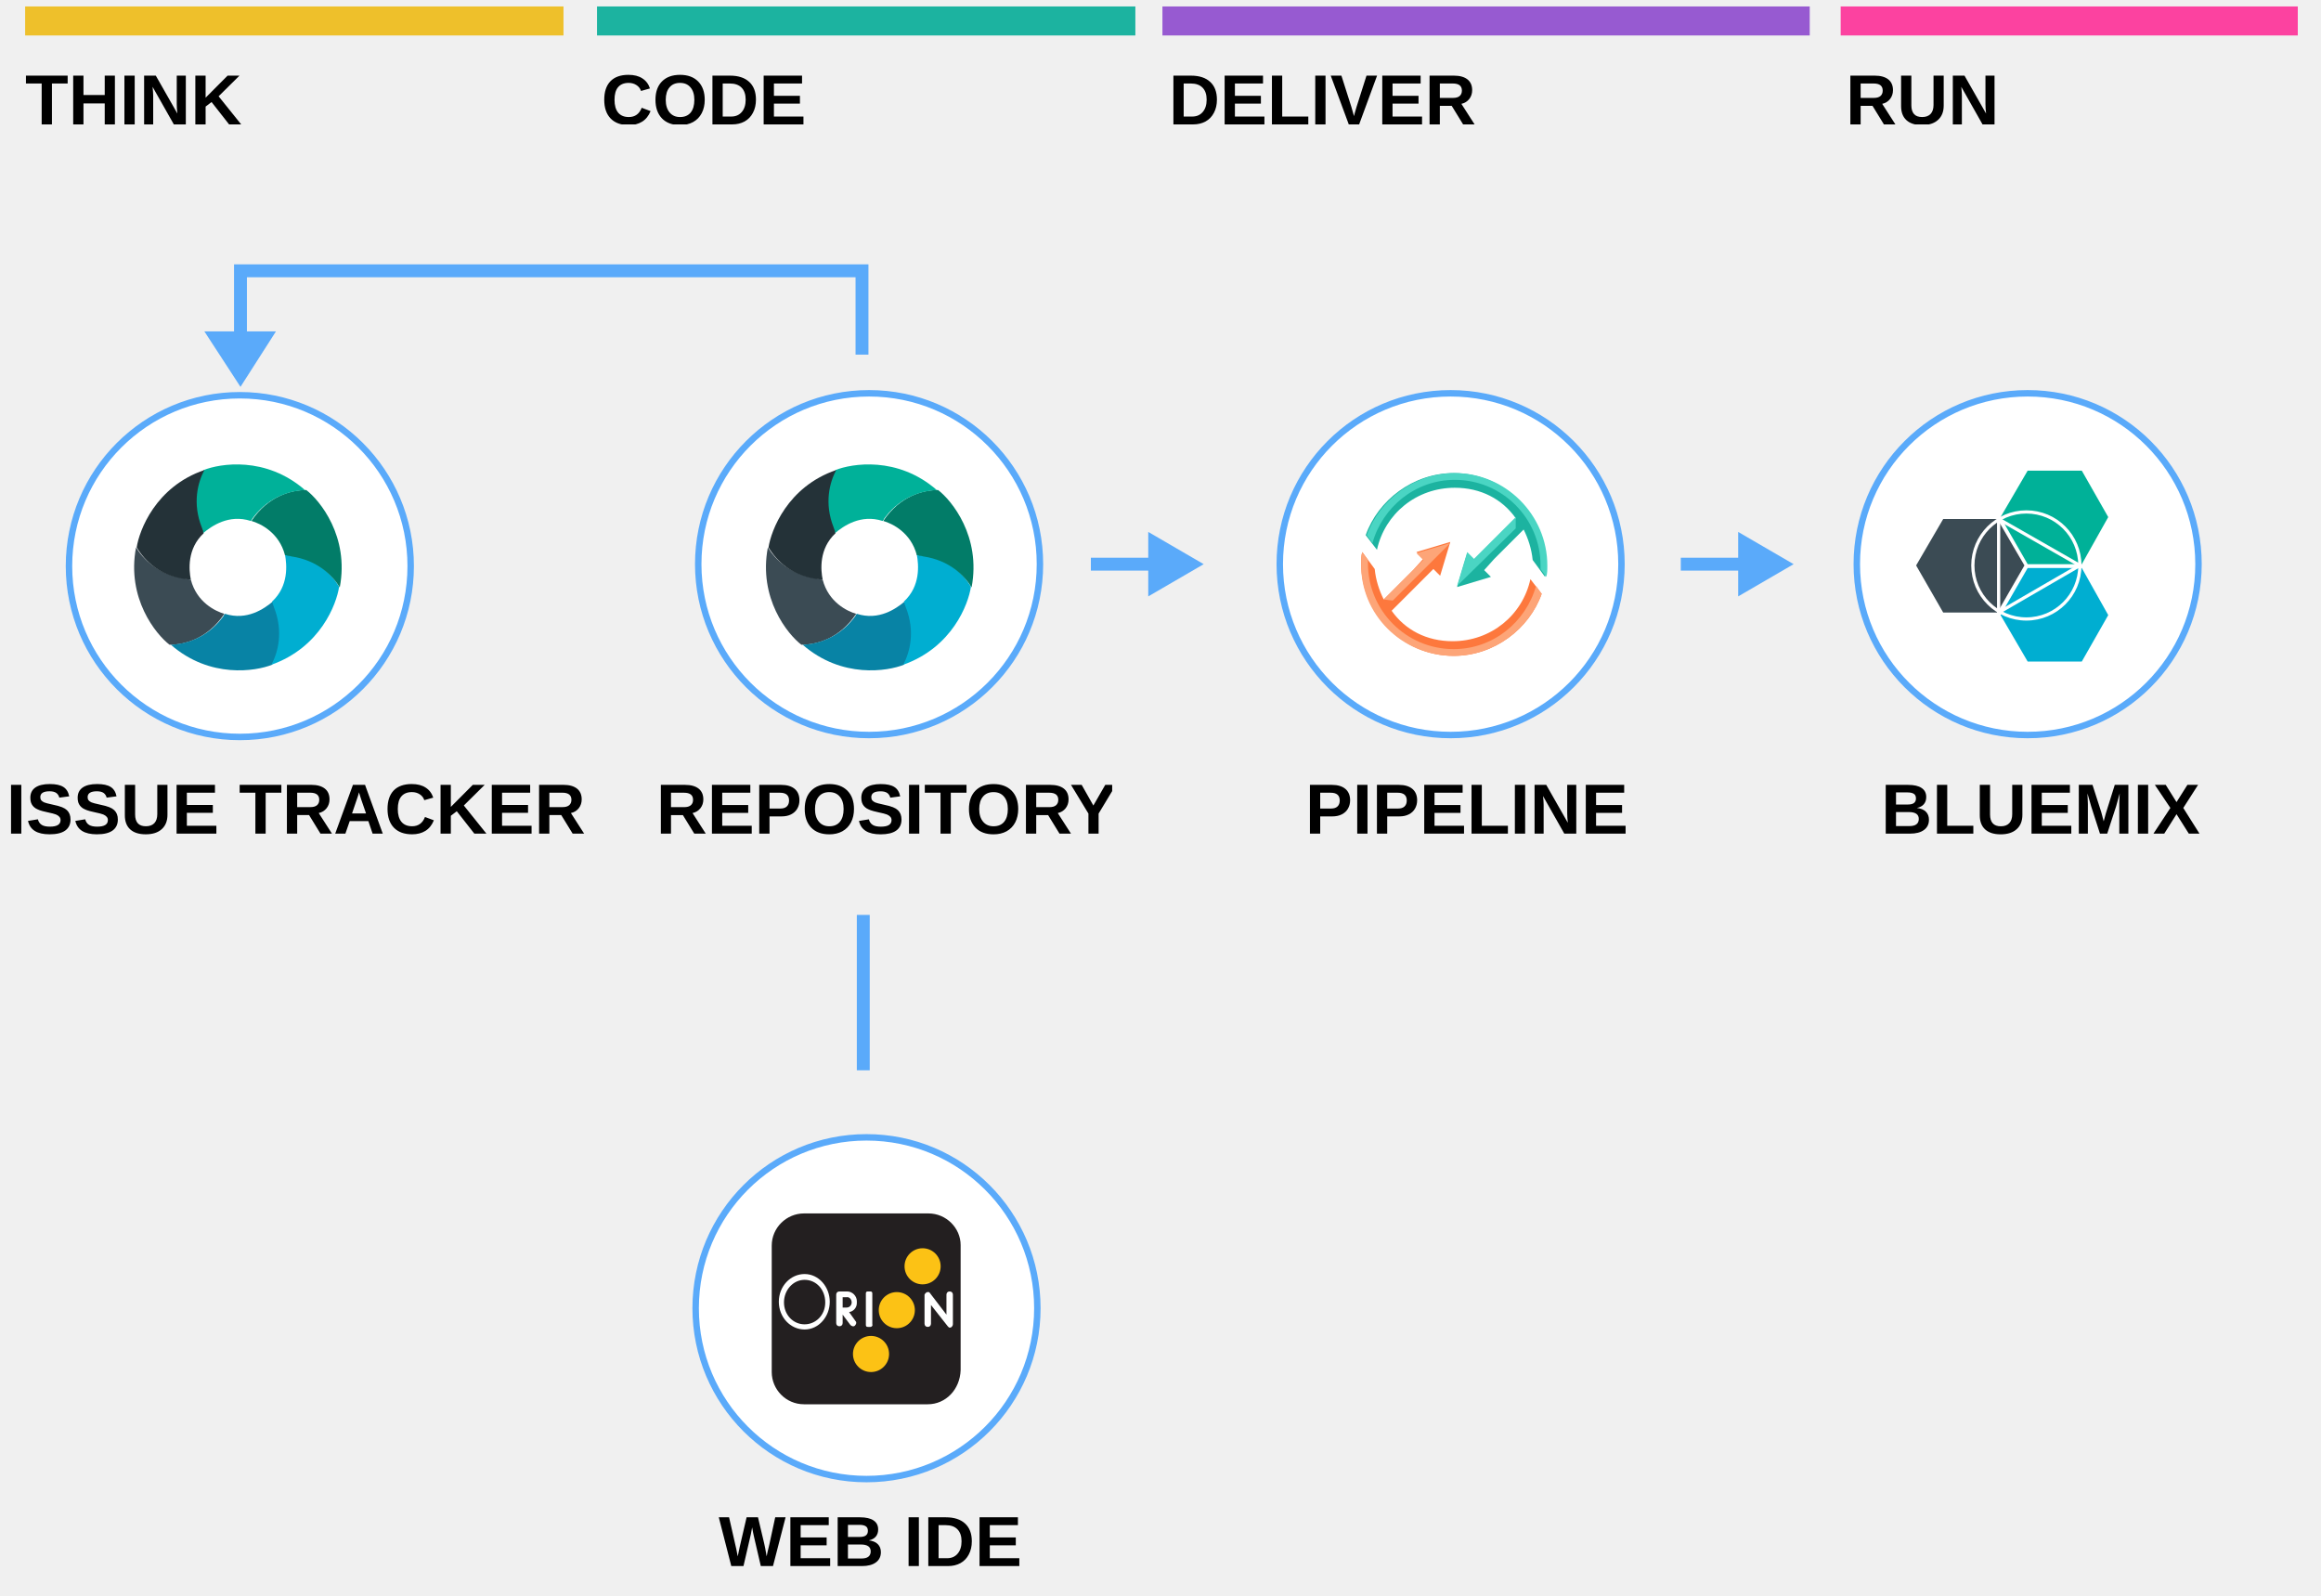
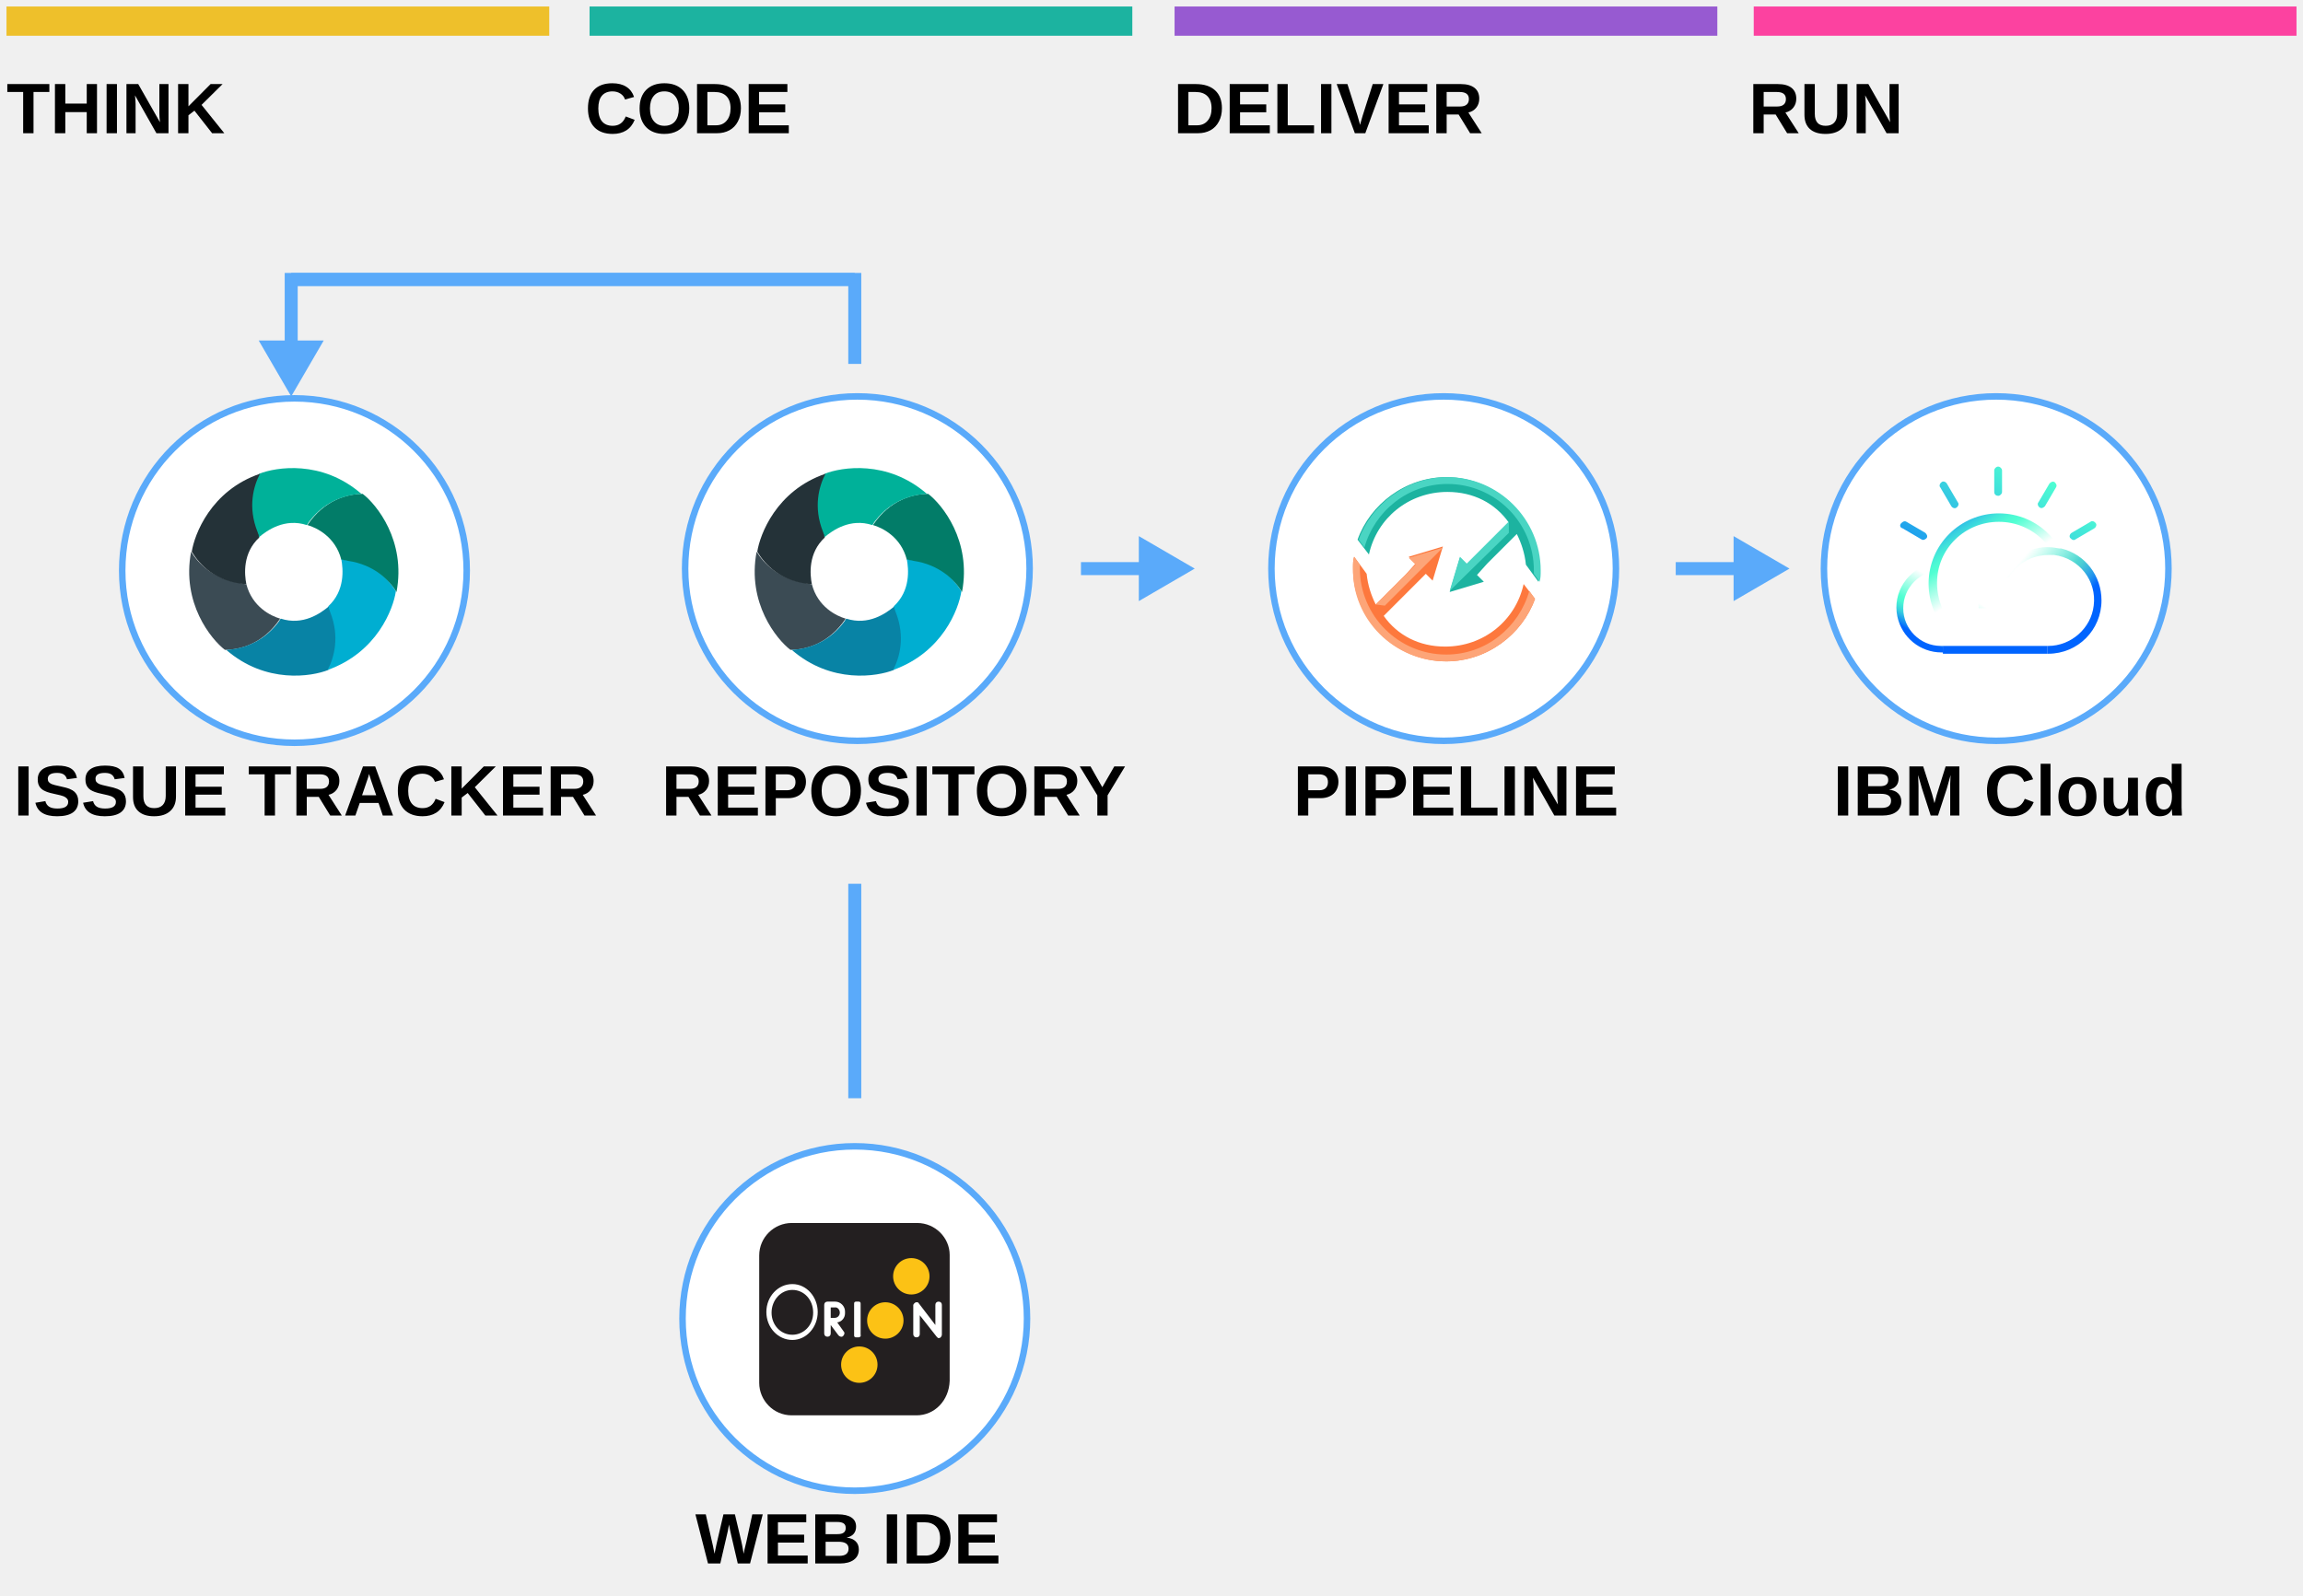
- <svg xmlns="http://www.w3.org/2000/svg" version="1.1" id="Layer_1" viewBox="-517.9 1076.2 360 247.4" style="enable-background:new -517.9 1076.2 360 247.4;" xml:space="preserve">
+ <svg xmlns="http://www.w3.org/2000/svg" version="1.1" x="0px" y="0px" viewBox="-387 824.5 354.3 245.5" style="enable-background:new -387 824.5 354.3 245.5;" xml:space="preserve">
  <style type="text/css">
- 	.st0{fill:none;}
- 	.st1{fill:#FFFFFF;stroke:#5AAAFA;stroke-miterlimit:10;}
- 	.st2{fill:#EEC02B;}
- 	.st3{fill:#1CB3A0;}
- 	.st4{fill:#975AD1;}
- 	.st5{fill:#FC42A0;}
- 	.st6{fill:none;stroke:#5AAAFA;stroke-width:2;stroke-miterlimit:10;}
- 	.st7{fill:#5AAAFA;}
- 	.st8{fill:#FD783D;}
- 	.st9{fill:#FDA578;}
- 	.st10{fill:#4AD5C3;}
- 	.st11{fill:#231F20;}
- 	.st12{fill:#FCC215;}
- 	.st13{fill:#FFFFFF;}
- 	.st14{fill:#00B198;}
- 	.st15{fill:#00AED1;}
- 	.st16{fill:#3B4B54;}
- 	.st17{fill:none;stroke:#FFFFFF;stroke-width:0.5;stroke-miterlimit:10;}
- 	.st18{font-family:'Arial';font-weight:bold;}
- 	.st19{font-size:11px;}
- 	.st20{fill:#0883A5;}
- 	.st21{fill:#027C68;}
- 	.st22{fill:#00B199;}
- 	.st23{fill:#243238;}
+   .st0{fill:#FFFFFF;stroke:#5AAAFA;stroke-miterlimit:10;}
+   .st1{fill:none;}
+   .st2{fill:#EEC02B;}
+   .st3{fill:#1CB3A0;}
+   .st4{fill:#975AD1;}
+   .st5{fill:#FC42A0;}
+   .st6{fill:none;stroke:#5AAAFA;stroke-width:2;stroke-miterlimit:10;}
+   .st7{fill:#5AAAFA;}
+   .st8{fill:#FD783D;}
+   .st9{fill:#FDA578;}
+   .st10{fill:#4AD5C3;}
+   .st11{fill:#231F20;}
+   .st12{fill:#FCC215;}
+   .st13{fill:#FFFFFF;}
+   .st14{font-family:'Arial'; font-weight: bold}
+   .st15{font-size:11px;}
+   .st16{fill:url(#SVGID_1_);}
+   .st17{fill:url(#SVGID_2_);}
+   .st18{fill:#0064FF;}
+   .st19{fill:url(#SVGID_3_);}
+   .st20{fill:url(#SVGID_4_);}
+   .st21{fill:url(#SVGID_5_);}
+   .st22{fill:url(#SVGID_6_);}
+   .st23{fill:url(#SVGID_7_);}
+   .st24{fill:url(#SVGID_8_);}
+   .st25{fill:#3B4B54;}
+   .st26{fill:#0883A5;}
+   .st27{fill:#00AED1;}
+   .st28{fill:#027C68;}
+   .st29{fill:#00B199;}
+   .st30{fill:#243238;}
</style>
-   <g>
-     <rect id="canvas_background" x="-517.9" y="1076.2" class="st0" width="360" height="245.5" />
-   </g>
-   <circle id="svg_1" class="st1" cx="-383.1" cy="1163.7" r="26.5" />
-   <circle id="svg_2" class="st1" cx="-480.7" cy="1164" r="26.5" />
-   <rect id="svg_3" x="-514" y="1077.2" class="st2" width="83.5" height="4.5" />
-   <rect id="svg_4" x="-425.3" y="1077.2" class="st3" width="83.5" height="4.5" />
-   <rect id="svg_5" x="-337.6" y="1077.2" class="st4" width="100.4" height="4.5" />
-   <rect id="svg_6" x="-232.4" y="1077.2" class="st5" width="70.9" height="4.5" />
-   <circle id="svg_7" class="st1" cx="-292.9" cy="1163.7" r="26.5" />
-   <circle id="svg_8" class="st1" cx="-203.4" cy="1163.7" r="26.5" />
-   <polyline id="svg_12" class="st6" points="-480.6,1129 -480.6,1118.2 -384.2,1118.2 -384.2,1131.2 " />
-   <g id="svg_13">
-     <polygon id="svg_14" class="st7" points="-475.1,1127.6 -480.6,1136.2 -486.2,1127.6  " />
-   </g>
+   <circle id="svg_7_1_" class="st0" cx="-79.9" cy="912" r="26.5" />
+   <g>
+     <rect id="canvas_background" x="-387" y="824.5" class="st1" width="354.3" height="245.5" />
+   </g>
+   <circle id="svg_1" class="st0" cx="-255.1" cy="912" r="26.5" />
+   <circle id="svg_2" class="st0" cx="-341.7" cy="912.3" r="26.5" />
+   <rect id="svg_3" x="-386" y="825.5" class="st2" width="83.5" height="4.5" />
+   <rect id="svg_4" x="-296.3" y="825.5" class="st3" width="83.5" height="4.5" />
+   <rect id="svg_5" x="-206.3" y="825.5" class="st4" width="83.5" height="4.5" />
+   <rect id="svg_6" x="-117.2" y="825.5" class="st5" width="83.5" height="4.5" />
+   <circle id="svg_7" class="st0" cx="-164.9" cy="912" r="26.5" />
+   <line id="svg_9" class="st6" x1="-342.2" y1="867.5" x2="-255.5" y2="867.5" />
+   <g id="svg_10">
+     <g id="svg_11">
+       <polyline id="svg_12" class="st6" points="-342.2,878.3 -342.2,867.5 -255.5,867.5 -255.5,880.5     " />
+       <g id="svg_13">
+         <polygon id="svg_14" class="st7" points="-337.2,876.9 -342.2,885.5 -347.2,876.9       " />
+       </g>
+     </g>
+   </g>
+   <line id="svg_15" class="st6" x1="-255.5" y1="993.5" x2="-255.5" y2="960.5" />
  <g id="svg_16">
    <g id="svg_17">
-       <line id="svg_18" class="st6" x1="-338.4" y1="1163.7" x2="-348.7" y2="1163.7" />
+       <line id="svg_18" class="st6" x1="-210.4" y1="912" x2="-220.7" y2="912" />
      <g id="svg_19">
-         <polygon id="svg_20" class="st7" points="-339.8,1158.7 -331.2,1163.7 -339.8,1168.7    " />
+         <polygon id="svg_20" class="st7" points="-211.8,907 -203.2,912 -211.8,917       " />
      </g>
    </g>
  </g>
  <g id="svg_21">
    <g id="svg_22">
-       <line id="svg_23" class="st6" x1="-246.9" y1="1163.7" x2="-257.2" y2="1163.7" />
+       <line id="svg_23" class="st6" x1="-118.9" y1="912" x2="-129.2" y2="912" />
      <g id="svg_24">
-         <polygon id="svg_25" class="st7" points="-248.3,1158.7 -239.7,1163.7 -248.3,1168.7    " />
-       </g>
-     </g>
-   </g>
-   <circle id="svg_26" class="st1" cx="-383.5" cy="1279.1" r="26.5" />
+         <polygon id="svg_25" class="st7" points="-120.3,907 -111.7,912 -120.3,917       " />
+       </g>
+     </g>
+   </g>
+   <circle id="svg_26" class="st0" cx="-255.5" cy="1027.4" r="26.5" />
  <g id="svg_112">
    <g id="g3-2" transform="scale(1.75) ">
      <g id="svg_113">
-         <path id="svg_114" class="st8" d="M-160.3,666.3c-0.7,3.2-3.5,5.5-6.9,5.5c-2.3,0-4.2-1-5.4-2.7l3.7-3.7l0.4,0.4l-0.4-0.4l0,0     l0.6,0.6l0.9-3l-3,0.9l0.6,0.6l-0.9,1l-2.6,2.6c-0.4-0.8-0.7-1.7-0.8-2.7l-1.1-1.5c-0.1,0.3-0.1,0.6-0.1,1c0,4.5,3.7,8.2,8.2,8.2     c3.6,0,6.7-2.4,7.8-5.5L-160.3,666.3L-160.3,666.3z" />
-         <polyline id="svg_115" class="st9" points="-173.3,668.1 -169.8,664.6 -170.4,664 -167.4,663.1 -172.5,668.2    " />
+         <path id="svg_114" class="st8" d="M-87.2,522.5c-0.7,3.2-3.5,5.5-6.9,5.5c-2.3,0-4.2-1-5.4-2.7l3.7-3.7l0.4,0.4l-0.4-0.4l0,0         l0.6,0.6l0.9-3l-3,0.9l0.6,0.6l-0.9,1l-2.6,2.6c-0.4-0.8-0.7-1.7-0.8-2.7l-1.1-1.5c-0.1,0.3-0.1,0.6-0.1,1c0,4.5,3.7,8.2,8.2,8.2         c3.6,0,6.7-2.4,7.8-5.5L-87.2,522.5L-87.2,522.5z" />
+         <polyline id="svg_115" class="st9" points="-100.2,524.3 -96.7,520.8 -97.3,520.2 -94.3,519.3 -99.4,524.4       " />
      </g>
      <g id="svg_116">
-         <path id="svg_117" class="st9" d="M-167.1,673.1c3.6,0,6.7-2.4,7.8-5.5l-0.5-0.7c-0.9,3.2-3.8,5.6-7.3,5.6     c-4.2,0-7.6-3.4-7.6-7.6c0-0.1,0-0.2,0-0.3l-0.5-0.7c-0.1,0.3-0.1,0.6-0.1,1C-175.4,669.4-171.7,673.1-167.1,673.1z" />
-         <line id="svg_118" class="st0" x1="-173.3" y1="668.1" x2="-172.6" y2="668.5" />
+         <path id="svg_117" class="st9" d="M-94,529.3c3.6,0,6.7-2.4,7.8-5.5l-0.5-0.7c-0.9,3.2-3.8,5.6-7.3,5.6c-4.2,0-7.6-3.4-7.6-7.6         c0-0.1,0-0.2,0-0.3l-0.5-0.7c-0.1,0.3-0.1,0.6-0.1,1C-102.3,525.6-98.6,529.3-94,529.3z" />
+         <line id="svg_118" class="st1" x1="-100.2" y1="524.3" x2="-99.5" y2="524.7" />
      </g>
    </g>
    <g id="g3-2_1_" transform="scale(1.75) ">
      <g id="svg_119">
-         <path id="svg_120" class="st3" d="M-173.9,663.7c0.7-3.2,3.5-5.5,6.9-5.5c2.3,0,4.2,1,5.4,2.7l-3.7,3.7l-0.4-0.4l0.4,0.4l0,0     l-0.6-0.6l-0.9,3l3-0.9l-0.6-0.6l0.9-1l2.6-2.6c0.4,0.8,0.7,1.7,0.8,2.7l1.1,1.5c0.1-0.3,0.1-0.6,0.1-1c0-4.5-3.7-8.2-8.2-8.2     c-3.6,0-6.7,2.4-7.8,5.5L-173.9,663.7L-173.9,663.7z" />
-         <polyline id="svg_121" class="st10" points="-161.6,660.8 -165.3,664.5 -165.9,663.9 -166.8,666.9 -161.6,661.8    " />
+         <path id="svg_120" class="st3" d="M-100.8,519.9c0.7-3.2,3.5-5.5,6.9-5.5c2.3,0,4.2,1,5.4,2.7l-3.7,3.7l-0.4-0.4l0.4,0.4l0,0         l-0.6-0.6l-0.9,3l3-0.9l-0.6-0.6l0.9-1l2.6-2.6c0.4,0.8,0.7,1.7,0.8,2.7l1.1,1.5c0.1-0.3,0.1-0.6,0.1-1c0-4.5-3.7-8.2-8.2-8.2         c-3.6,0-6.7,2.4-7.8,5.5L-100.8,519.9L-100.8,519.9z" />
+         <polyline id="svg_121" class="st10" points="-88.5,517 -92.2,520.7 -92.8,520.1 -93.7,523.1 -88.5,518       " />
      </g>
      <g id="svg_122">
-         <path id="svg_123" class="st10" d="M-167,656.9c-3.6,0-6.7,2.4-7.8,5.5l0.5,0.7c0.9-3.2,3.8-5.6,7.3-5.6c4.2,0,7.6,3.4,7.6,7.6     c0,0.1,0,0.2,0,0.3l0.5,0.7c0.1-0.3,0.1-0.6,0.1-1C-158.8,660.6-162.5,656.9-167,656.9L-167,656.9z" />
-         <line id="svg_124" class="st0" x1="-160.9" y1="661.8" x2="-161.5" y2="661.5" />
-       </g>
-     </g>
-   </g>
-   <path id="XMLID_17_" class="st11" d="M-374,1294h-19.2c-2.8,0-5-2.3-5-5v-19.6c0-2.8,2.3-5,5-5h19.3c2.8,0,5,2.3,5,4.9v19.4  C-369,1291.7-371.2,1294-374,1294L-374,1294z" />
-   <circle id="XMLID_16_" class="st12" cx="-374.8" cy="1272.6" r="2.8" />
-   <circle id="XMLID_15_" class="st12" cx="-378.8" cy="1279.4" r="2.8" />
-   <circle id="XMLID_14_" class="st12" cx="-382.8" cy="1286.2" r="2.8" />
-   <path id="XMLID_13_" class="st13" d="M-382.9,1282h-0.4c-0.2,0-0.3-0.1-0.3-0.3v-4.9c0-0.2,0.1-0.3,0.3-0.3h0.4  c0.2,0,0.3,0.1,0.3,0.3v4.8C-382.5,1281.8-382.7,1282-382.9,1282z" />
-   <path id="XMLID_3_" class="st13" d="M-370.6,1276.5L-370.6,1276.5c-0.3,0-0.5,0.2-0.5,0.5v3.1l-2.6-3.4l0,0l-0.1-0.1l0,0h-0.1h-0.1  l0,0l0,0h-0.1l0,0c-0.2,0.1-0.3,0.2-0.4,0.4c0,0,0,0,0,0.1l0,0v4.4c0,0.3,0.2,0.5,0.5,0.5l0,0c0.3,0,0.5-0.2,0.5-0.5v-2.9l2.6,3.3  c0.1,0.1,0.1,0.1,0.2,0.2l0,0h0.1l0,0l0,0h0.1l0,0c0.2,0,0.4-0.3,0.4-0.5v-4.6C-370.1,1276.7-370.3,1276.5-370.6,1276.5  L-370.6,1276.5z" />
-   <path id="XMLID_9_" class="st13" d="M-393.1,1273.8c-2.2,0-4,1.9-4,4.3s1.8,4.3,4,4.3s3.9-2,3.9-4.3S-390.9,1273.8-393.1,1273.8z   M-393.1,1281.6c-1.8,0-3.2-1.5-3.2-3.4s1.4-3.5,3.2-3.5s3.2,1.5,3.2,3.5S-391.4,1281.6-393.1,1281.6z" />
-   <path id="XMLID_8_" class="st13" d="M-385,1278.3v-0.3c0-0.8-0.7-1.5-1.5-1.5h-0.1h-1.1l0,0c-0.3,0-0.5,0.2-0.5,0.5v4.4  c0,0.3,0.2,0.5,0.5,0.5l0,0c0.3,0,0.5-0.2,0.5-0.5v-1.3l1.2,1.6c0.2,0.2,0.5,0.3,0.7,0.1l0,0c0.2-0.2,0.3-0.5,0.1-0.7l-1-1.4  C-385.5,1279.6-385,1279-385,1278.3L-385,1278.3z M-385.8,1278.2c0,0.4-0.3,0.8-0.8,0.8h-0.6l0,0v-1.6h0.6  C-386.2,1277.3-385.8,1277.7-385.8,1278.2L-385.8,1278.2z" />
+         <path id="svg_123" class="st10" d="M-93.9,513.1c-3.6,0-6.7,2.4-7.8,5.5l0.5,0.7c0.9-3.2,3.8-5.6,7.3-5.6c4.2,0,7.6,3.4,7.6,7.6         c0,0.1,0,0.2,0,0.3l0.5,0.7c0.1-0.3,0.1-0.6,0.1-1C-85.7,516.8-89.4,513.1-93.9,513.1L-93.9,513.1z" />
+         <line id="svg_124" class="st1" x1="-87.8" y1="518" x2="-88.4" y2="517.7" />
+       </g>
+     </g>
+   </g>
+   <path id="XMLID_17_" class="st11" d="M-246,1042.3h-19.2c-2.8,0-5-2.3-5-5v-19.6c0-2.8,2.3-5,5-5h19.3c2.8,0,5,2.3,5,4.9v19.4   C-241,1040-243.2,1042.3-246,1042.3L-246,1042.3z" />
+   <circle id="XMLID_16_" class="st12" cx="-246.8" cy="1020.9" r="2.8" />
+   <circle id="XMLID_15_" class="st12" cx="-250.8" cy="1027.7" r="2.8" />
+   <circle id="XMLID_14_" class="st12" cx="-254.8" cy="1034.5" r="2.8" />
+   <path id="XMLID_13_" class="st13" d="M-254.9,1030.3h-0.4c-0.2,0-0.3-0.1-0.3-0.3v-4.9c0-0.2,0.1-0.3,0.3-0.3h0.4   c0.2,0,0.3,0.1,0.3,0.3v4.8C-254.5,1030.1-254.7,1030.3-254.9,1030.3z" />
+   <path id="XMLID_3_" class="st13" d="M-242.6,1024.8L-242.6,1024.8c-0.3,0-0.5,0.2-0.5,0.5v3.1l-2.6-3.4l0,0l-0.1-0.1l0,0h-0.1h-0.1   l0,0l0,0h-0.1l0,0c-0.2,0.1-0.3,0.2-0.4,0.4c0,0,0,0,0,0.1l0,0v4.4c0,0.3,0.2,0.5,0.5,0.5l0,0c0.3,0,0.5-0.2,0.5-0.5v-2.9l2.6,3.3   c0.1,0.1,0.1,0.1,0.2,0.2l0,0h0.1l0,0l0,0h0.1l0,0c0.2,0,0.4-0.3,0.4-0.5v-4.6C-242.1,1025-242.3,1024.8-242.6,1024.8L-242.6,1024.8   z" />
+   <path id="XMLID_9_" class="st13" d="M-265.1,1022.1c-2.2,0-4,1.9-4,4.3c0,2.4,1.8,4.3,4,4.3s3.9-2,3.9-4.3   C-261.2,1024.1-262.9,1022.1-265.1,1022.1z M-265.1,1029.9c-1.8,0-3.2-1.5-3.2-3.4s1.4-3.5,3.2-3.5s3.2,1.5,3.2,3.5   S-263.4,1029.9-265.1,1029.9z" />
+   <path id="XMLID_8_" class="st13" d="M-257,1026.6v-0.3c0-0.8-0.7-1.5-1.5-1.5h-0.1h-1.1l0,0c-0.3,0-0.5,0.2-0.5,0.5v4.4   c0,0.3,0.2,0.5,0.5,0.5l0,0c0.3,0,0.5-0.2,0.5-0.5v-1.3l1.2,1.6c0.2,0.2,0.5,0.3,0.7,0.1l0,0c0.2-0.2,0.3-0.5,0.1-0.7l-1-1.4   C-257.5,1027.9-257,1027.3-257,1026.6L-257,1026.6z M-257.8,1026.5c0,0.4-0.3,0.8-0.8,0.8h-0.6l0,0v-1.6h0.6   C-258.2,1025.6-257.8,1026-257.8,1026.5L-257.8,1026.5z" />
  <g id="svg_125">
-     <path id="svg_126" class="st0" d="M-170.4,1163.7" />
-   </g>
-   <polygon id="svg_127" class="st14" points="-203.4,1163.7 -207.6,1156.4 -203.4,1149.2 -195,1149.2 -190.9,1156.4 -195,1163.7 " />
-   <polygon id="svg_128" class="st15" points="-203.4,1178.8 -207.6,1171.6 -203.4,1164.3 -195,1164.3 -190.9,1171.6 -195,1178.8 " />
-   <polygon id="svg_129" class="st16" points="-216.5,1171.2 -220.7,1163.9 -216.5,1156.7 -208.1,1156.7 -203.9,1163.9 -208.1,1171.2   " />
-   <circle id="svg_130" class="st17" cx="-203.6" cy="1163.9" r="8.3" />
-   <polygon id="svg_131" class="st17" points="-207.9,1156.7 -207.9,1171.2 -195.3,1163.9 " />
-   <svg id="headerSVG.think" x="-515" y="1075.494" width="100" height="20">
-     <text x="1%" y="100%" class="st18 st19">THINK</text>
-   </svg>
-   <svg id="headerSVG.code" x="-425.632" y="1075.494" width="100" height="20">
-     <text x="1%" y="100%" class="st18 st19">CODE</text>
-   </svg>
-   <svg id="headerSVG.deliver" x="-337.632" y="1075.494" width="100" height="20">
-     <text x="1%" y="100%" class="st18 st19">DELIVER</text>
-   </svg>
-   <svg id="headerSVG.run" x="-232.632" y="1075.494" width="100" height="20">
-     <text x="1%" y="100%" class="st18 st19">RUN</text>
-   </svg>
-   <svg id="headerSVG.issueTracker" x="-518" y="1195.49" width="108" height="20">
-     <text x="1%" y="50%" alignment-baseline="central" text-anchor="start" class="st18 st19">ISSUE TRACKER</text>
-   </svg>
-   <svg id="headerSVG.repository" x="-415.395" y="1195.494" width="70" height="20">
-     <text x="50%" y="50%" text-anchor="middle" alignment-baseline="central" class="st18 st19">REPOSITORY</text>
-   </svg>
-   <svg id="headerSVG.pipeline" x="-315.395" y="1195.494" width="50" height="20">
-     <text x="50%" y="50%" text-anchor="middle" alignment-baseline="central" class="st18 st19">PIPELINE</text>
-   </svg>
-   <svg id="headerSVG.bluemix" x="-226.395" y="1195.494" width="50" height="20">
-     <text x="50%" y="50%" text-anchor="middle" alignment-baseline="central" class="st18 st19">BLUEMIX</text>
-   </svg>
-   <svg id="headerSVG.webIde" x="-415.395" y="1307.494" width="65" height="20">
-     <text x="50%" y="58%" text-anchor="middle" alignment-baseline="central" class="st18 st19">WEB IDE</text>
-   </svg>
-   <line id="svg_15" class="st6" x1="-384" y1="1242.2" x2="-384" y2="1218.1" />
-   <g>
-     <path class="st0" d="M-488.5,1165.9c-6-7.3,1.1-17,2.3-17" />
-     <path class="st16" d="M-488.3,1166.1c-0.1,0-0.3,0-0.4-0.1c-0.1,0-0.3,0-0.6-0.1c-4.1-0.6-6.4-3-7.5-4.8   c-1.5,7.9,3.1,13.5,5.2,15.1c2.3,0,5.9-0.9,8.5-4.8C-484.5,1171-487.4,1169.6-488.3,1166.1z" />
-     <path class="st20" d="M-483,1171.4c-0.1,0.1-0.2,0.2-0.2,0.3c-0.1,0.1-0.2,0.3-0.3,0.4c-2.5,3.2-5.8,4-7.9,4.1   c6.1,5.3,13.2,4.1,15.7,3.1c1.1-2,2.2-5.6,0.1-9.8C-476.9,1170.6-479.6,1172.5-483,1171.4z" />
-     <path class="st15" d="M-475.7,1169.5c0.1,0.1,0.1,0.2,0.1,0.4c0.1,0.1,0.1,0.3,0.2,0.5c1.5,3.8,0.6,7-0.4,8.9   c7.6-2.7,10.1-9.4,10.5-12.1c-1.2-2-3.7-4.7-8.4-5C-473.4,1163.8-473.1,1167.1-475.7,1169.5z" />
-     <path class="st21" d="M-473.7,1162.3c0.1,0,0.3,0,0.4,0.1c0.1,0,0.3,0,0.6,0.1c4.1,0.6,6.4,3,7.5,4.8c1.5-7.9-3.1-13.5-5.2-15.1   c-2.3,0-5.9,0.9-8.5,4.8C-477.5,1157.4-474.6,1158.8-473.7,1162.3z" />
-     <path class="st22" d="M-479,1157c0.1-0.1,0.2-0.2,0.2-0.3c0.1-0.1,0.2-0.3,0.3-0.4c2.5-3.2,5.8-4,7.9-4.1   c-6.1-5.3-13.2-4.1-15.7-3.1c-1.1,2-2.2,5.6-0.1,9.8C-485.1,1157.8-482.4,1155.9-479,1157z" />
-     <path class="st23" d="M-486.3,1158.9c-0.1-0.1-0.1-0.2-0.1-0.4c-0.1-0.1-0.1-0.3-0.2-0.5c-1.5-3.8-0.6-7,0.4-8.9   c-7.6,2.6-10.1,9.4-10.5,12c1.2,2,3.7,4.7,8.4,5C-488.6,1164.6-488.9,1161.3-486.3,1158.9z" />
-   </g>
-   <g>
-     <path class="st0" d="M-390.5,1165.9c-6-7.3,1.1-17,2.3-17" />
-     <path class="st16" d="M-390.3,1166.1c-0.1,0-0.3,0-0.4-0.1c-0.1,0-0.3,0-0.6-0.1c-4.1-0.6-6.4-3-7.5-4.8   c-1.5,7.9,3.1,13.5,5.2,15.1c2.3,0,5.9-0.9,8.5-4.8C-386.5,1171-389.4,1169.6-390.3,1166.1z" />
-     <path class="st20" d="M-385,1171.4c-0.1,0.1-0.2,0.2-0.2,0.3c-0.1,0.1-0.2,0.3-0.3,0.4c-2.5,3.2-5.8,4-7.9,4.1   c6.1,5.3,13.2,4.1,15.7,3.1c1.1-2,2.2-5.6,0.1-9.8C-378.9,1170.6-381.6,1172.5-385,1171.4z" />
-     <path class="st15" d="M-377.7,1169.5c0.1,0.1,0.1,0.2,0.1,0.4c0.1,0.1,0.1,0.3,0.2,0.5c1.5,3.8,0.6,7-0.4,8.9   c7.6-2.7,10.1-9.4,10.5-12.1c-1.2-2-3.7-4.7-8.4-5C-375.4,1163.8-375.1,1167.1-377.7,1169.5z" />
-     <path class="st21" d="M-375.7,1162.3c0.1,0,0.3,0,0.4,0.1c0.1,0,0.3,0,0.6,0.1c4.1,0.6,6.4,3,7.5,4.8c1.5-7.9-3.1-13.5-5.2-15.1   c-2.3,0-5.9,0.9-8.5,4.8C-379.5,1157.4-376.6,1158.8-375.7,1162.3z" />
-     <path class="st22" d="M-381,1157c0.1-0.1,0.2-0.2,0.2-0.3c0.1-0.1,0.2-0.3,0.3-0.4c2.5-3.2,5.8-4,7.9-4.1   c-6.1-5.3-13.2-4.1-15.7-3.1c-1.1,2-2.2,5.6-0.1,9.8C-387.1,1157.8-384.4,1155.9-381,1157z" />
-     <path class="st23" d="M-388.3,1158.9c-0.1-0.1-0.1-0.2-0.1-0.4c-0.1-0.1-0.1-0.3-0.2-0.5c-1.5-3.8-0.6-7,0.4-8.9   c-7.6,2.6-10.1,9.4-10.5,12c1.2,2,3.7,4.7,8.4,5C-390.6,1164.6-390.9,1161.3-388.3,1158.9z" />
+     <path id="svg_126" class="st1" d="M-42.4,912" />
+   </g>
+   <text id="headerSVG.think" transform="matrix(1 0 0 1 -386 845)" class="st14 st15">THINK</text>
+   <text id="headerSVG.code" transform="matrix(1 0 0 1 -297 845)" class="st14 st15">CODE</text>
+   <text id="headerSVG.deliver" transform="matrix(1 0 0 1 -206.5 845)" class="st14 st15">DELIVER</text>
+   <text id="headerSVG.run" transform="matrix(1 0 0 1 -118 845)" class="st14 st15">RUN</text>
+   <svg id="headerSVG.issueTracker" x="-386" y="940" width="108" height="20">
+     <text x="1%" y="50%" alignment-baseline="central" text-anchor="start" class="st14 st15">ISSUE TRACKER</text>
+   </svg>
+   <svg id="headerSVG.repository" x="-289.5" y="940" width="80" height="20">
+     <text x="50%" y="50%" text-anchor="middle" alignment-baseline="central" class="st14 st15">REPOSITORY</text>
+   </svg>
+   <svg id="headerSVG.pipeline" x="-195.5" y="940" width="65" height="20">
+     <text x="50%" y="50%" text-anchor="middle" alignment-baseline="central" class="st14 st15">PIPELINE</text>
+   </svg>
+   <svg id="headerSVG.ibmCloud" x="-110.3" y="940" width="65" height="20">
+     <text x="50%" y="50%" text-anchor="middle" alignment-baseline="central" class="st14 st15">IBM Cloud</text>
+   </svg>
+   <svg id="headerSVG.webIde" x="-289" y="1053.5" width="65" height="20">
+     <text x="50%" y="58%" text-anchor="middle" alignment-baseline="central" class="st14 st15">WEB IDE</text>
+   </svg>
+   <g>
+     <linearGradient id="SVGID_1_" gradientUnits="userSpaceOnUse" x1="-87.37" y1="-128.209" x2="-82.627" y2="-119.555" gradientTransform="matrix(1 0 0 -1 -4.44 795.31)">
+       <stop offset="0.11" style="stop-color:#0064FF" />
+       <stop offset="0.15" style="stop-color:#0E7FF7" />
+       <stop offset="0.24" style="stop-color:#26ADEA" />
+       <stop offset="0.31" style="stop-color:#38D1DF" />
+       <stop offset="0.39" style="stop-color:#45EAD8" />
+       <stop offset="0.45" style="stop-color:#4DFAD4" />
+       <stop offset="0.51" style="stop-color:#50FFD2" />
+       <stop offset="1" style="stop-color:#50FFD2;stop-opacity:0" />
+     </linearGradient>
+     <path class="st16" d="M-88.1,923.9L-88.1,923.9c-0.1,0-0.2,0-0.3,0c-3.2,0-5.8-2.6-5.8-5.8s2.6-5.8,5.8-5.8c3.2,0,5.8,2.6,5.8,5.8     l0,0l0,0h1.2c0-3.8-3.1-7-6.9-7l0,0h-0.1l0,0c-0.4,0-0.9,0-1.3,0.1l0,0c-3.8,0.8-6.2,4.5-5.4,8.2c0.7,3.2,3.5,5.5,6.8,5.5h0.3     L-88.1,923.9L-88.1,923.9z" />
+     <linearGradient id="SVGID_2_" gradientUnits="userSpaceOnUse" x1="-61.652" y1="-125.247" x2="-72.315" y2="-116.198" gradientTransform="matrix(1 0 0 -1 -4.44 795.31)">
+       <stop offset="0.19" style="stop-color:#0064FF" />
+       <stop offset="0.2" style="stop-color:#0267FE" />
+       <stop offset="0.3" style="stop-color:#2497EB" />
+       <stop offset="0.4" style="stop-color:#3CB9DD" />
+       <stop offset="0.47" style="stop-color:#4BCED5" />
+       <stop offset="0.52" style="stop-color:#50D6D2" />
+       <stop offset="1" style="stop-color:#50FFD2;stop-opacity:0" />
+     </linearGradient>
+     <path class="st17" d="M-69.9,908.9L-69.9,908.9c-0.1,0-0.2,0-0.3,0c-0.6-0.1-1.1-0.2-1.7-0.2h-0.3c-3.1,0.1-5.9,1.9-7.1,4.7h1.3     c0.3-0.6,0.7-1,1.2-1.5c1.3-1.3,3.1-2,5-2c0.2,0,0.5,0,0.7,0l0,0h0.1l0,0c3.9,0.5,6.6,4,6.1,7.8c-0.4,3.5-3.5,6.2-7,6.2H-72v1.2     h0.1c4.6,0,8.2-3.7,8.2-8.2C-63.7,913.1-66.2,909.8-69.9,908.9L-69.9,908.9z" />
+     <rect x="-88.1" y="923.9" class="st18" width="16.1" height="1.2" />
+     <linearGradient id="SVGID_3_" gradientUnits="userSpaceOnUse" x1="-82.471" y1="-107.257" x2="-73.053" y2="-122.168" gradientTransform="matrix(1 0 0 -1 -4.44 795.31)">
+       <stop offset="0" style="stop-color:#0064FF" />
+       <stop offset="3.000000e-02" style="stop-color:#0975FA" />
+       <stop offset="0.12" style="stop-color:#22A6EC" />
+       <stop offset="0.2" style="stop-color:#36CDE1" />
+       <stop offset="0.28" style="stop-color:#44E8D9" />
+       <stop offset="0.35" style="stop-color:#4DF9D4" />
+       <stop offset="0.4" style="stop-color:#50FFD2" />
+       <stop offset="0.71" style="stop-color:#50FFD2;stop-opacity:0" />
+     </linearGradient>
+     <path class="st19" d="M-79.5,904.8c5.3,0,9.5,4.2,9.5,9.5s-4.2,9.5-9.5,9.5s-9.5-4.3-9.5-9.6S-84.7,904.8-79.5,904.8 M-79.5,903.5     c-5.9,0-10.8,4.8-10.8,10.8s4.8,10.8,10.8,10.8s10.8-4.8,10.8-10.8S-73.5,903.5-79.5,903.5L-79.5,903.5L-79.5,903.5z" />
+     <linearGradient id="SVGID_4_" gradientUnits="userSpaceOnUse" x1="-79.207" y1="-95.708" x2="-94.573" y2="-121.789" gradientTransform="matrix(1 0 0 -1 -4.44 795.31)">
+       <stop offset="0" style="stop-color:#50FFD2" />
+       <stop offset="1" style="stop-color:#0064FF" />
+     </linearGradient>
+     <path class="st20" d="M-94.3,905.8l2.9,1.7c0.3,0.2,0.6,0,0.8-0.2c0.2-0.3,0-0.6-0.2-0.8l0,0l-2.9-1.7c-0.3-0.2-0.6,0-0.8,0.2     C-94.8,905.3-94.7,905.7-94.3,905.8L-94.3,905.8z" />
+     <linearGradient id="SVGID_5_" gradientUnits="userSpaceOnUse" x1="-77.595" y1="-96.659" x2="-92.961" y2="-122.739" gradientTransform="matrix(1 0 0 -1 -4.44 795.31)">
+       <stop offset="0" style="stop-color:#50FFD2" />
+       <stop offset="1" style="stop-color:#0064FF" />
+     </linearGradient>
+     <path class="st21" d="M-86.8,902.4c0.2,0.3,0.6,0.4,0.8,0.2c0.3-0.2,0.4-0.6,0.2-0.8l0,0l-1.7-2.9c-0.2-0.3-0.6-0.4-0.8-0.2     c-0.3,0.2-0.4,0.6-0.2,0.8l0,0L-86.8,902.4z" />
+     <linearGradient id="SVGID_6_" gradientUnits="userSpaceOnUse" x1="-72.909" y1="-99.42" x2="-88.275" y2="-125.5" gradientTransform="matrix(1 0 0 -1 -4.44 795.31)">
+       <stop offset="0" style="stop-color:#50FFD2" />
+       <stop offset="1" style="stop-color:#0064FF" />
+     </linearGradient>
+     <path class="st22" d="M-79.6,900.8c0.3,0,0.6-0.3,0.6-0.6l0,0v-3.3c0-0.3-0.3-0.6-0.6-0.6s-0.6,0.3-0.6,0.6l0,0v3.3     C-80.2,900.6-79.9,900.8-79.6,900.8L-79.6,900.8z" />
+     <linearGradient id="SVGID_7_" gradientUnits="userSpaceOnUse" x1="-66.388" y1="-103.262" x2="-81.753" y2="-129.343" gradientTransform="matrix(1 0 0 -1 -4.44 795.31)">
+       <stop offset="0" style="stop-color:#50FFD2" />
+       <stop offset="1" style="stop-color:#0064FF" />
+     </linearGradient>
+     <path class="st23" d="M-73.2,902.6c0.3,0.2,0.6,0,0.8-0.2l0,0l1.7-2.9c0.2-0.3,0-0.6-0.2-0.8c-0.3-0.2-0.6,0-0.8,0.2l-1.7,2.9     C-73.6,902-73.5,902.4-73.2,902.6L-73.2,902.6z" />
+     <linearGradient id="SVGID_8_" gradientUnits="userSpaceOnUse" x1="-59.898" y1="-107.085" x2="-75.263" y2="-133.166" gradientTransform="matrix(1 0 0 -1 -4.44 795.31)">
+       <stop offset="0" style="stop-color:#50FFD2" />
+       <stop offset="1" style="stop-color:#0064FF" />
+     </linearGradient>
+     <path class="st24" d="M-68,907.6c0.1,0,0.2,0,0.3-0.1l2.9-1.7c0.3-0.2,0.4-0.6,0.2-0.8c-0.2-0.3-0.6-0.4-0.8-0.2l-2.9,1.7     c-0.3,0.2-0.4,0.6-0.2,0.8C-68.4,907.4-68.2,907.6-68,907.6L-68,907.6z" />
+   </g>
+   <g>
+     <path class="st1" d="M-349.3,914.2c-6-7.3,1.1-17,2.3-17" />
+     <path class="st25" d="M-349.1,914.4c-0.1,0-0.3,0-0.4-0.1c-0.1,0-0.3,0-0.6-0.1c-4.1-0.6-6.4-3-7.5-4.8c-1.5,7.9,3.1,13.5,5.2,15.1     c2.3,0,5.9-0.9,8.5-4.8C-345.3,919.3-348.2,917.9-349.1,914.4z" />
+     <path class="st26" d="M-343.8,919.7c-0.1,0.1-0.2,0.2-0.2,0.3c-0.1,0.1-0.2,0.3-0.3,0.4c-2.5,3.2-5.8,4-7.9,4.1     c6.1,5.3,13.2,4.1,15.7,3.1c1.1-2,2.2-5.6,0.1-9.8C-337.7,918.9-340.4,920.8-343.8,919.7z" />
+     <path class="st27" d="M-336.5,917.8c0.1,0.1,0.1,0.2,0.1,0.4c0.1,0.1,0.1,0.3,0.2,0.5c1.5,3.8,0.6,7-0.4,8.9     c7.6-2.7,10.1-9.4,10.5-12.1c-1.2-2-3.7-4.7-8.4-5C-334.2,912.1-333.9,915.4-336.5,917.8z" />
+     <path class="st28" d="M-334.5,910.6c0.1,0,0.3,0,0.4,0.1c0.1,0,0.3,0,0.6,0.1c4.1,0.6,6.4,3,7.5,4.8c1.5-7.9-3.1-13.5-5.2-15.1     c-2.3,0-5.9,0.9-8.5,4.8C-338.3,905.7-335.4,907.1-334.5,910.6z" />
+     <path class="st29" d="M-339.8,905.3c0.1-0.1,0.2-0.2,0.2-0.3c0.1-0.1,0.2-0.3,0.3-0.4c2.5-3.2,5.8-4,7.9-4.1     c-6.1-5.3-13.2-4.1-15.7-3.1c-1.1,2-2.2,5.6-0.1,9.8C-345.9,906.1-343.2,904.2-339.8,905.3z" />
+     <path class="st30" d="M-347.1,907.2c-0.1-0.1-0.1-0.2-0.1-0.4c-0.1-0.1-0.1-0.3-0.2-0.5c-1.5-3.8-0.6-7,0.4-8.9     c-7.6,2.6-10.1,9.4-10.5,12c1.2,2,3.7,4.7,8.4,5C-349.4,912.9-349.7,909.6-347.1,907.2z" />
+   </g>
+   <g>
+     <path class="st1" d="M-262.3,914.2c-6-7.3,1.1-17,2.3-17" />
+     <path class="st25" d="M-262.1,914.4c-0.1,0-0.3,0-0.4-0.1c-0.1,0-0.3,0-0.6-0.1c-4.1-0.6-6.4-3-7.5-4.8c-1.5,7.9,3.1,13.5,5.2,15.1     c2.3,0,5.9-0.9,8.5-4.8C-258.3,919.3-261.2,917.9-262.1,914.4z" />
+     <path class="st26" d="M-256.8,919.7c-0.1,0.1-0.2,0.2-0.2,0.3c-0.1,0.1-0.2,0.3-0.3,0.4c-2.5,3.2-5.8,4-7.9,4.1     c6.1,5.3,13.2,4.1,15.7,3.1c1.1-2,2.2-5.6,0.1-9.8C-250.7,918.9-253.4,920.8-256.8,919.7z" />
+     <path class="st27" d="M-249.5,917.8c0.1,0.1,0.1,0.2,0.1,0.4c0.1,0.1,0.1,0.3,0.2,0.5c1.5,3.8,0.6,7-0.4,8.9     c7.6-2.7,10.1-9.4,10.5-12.1c-1.2-2-3.7-4.7-8.4-5C-247.2,912.1-246.9,915.4-249.5,917.8z" />
+     <path class="st28" d="M-247.5,910.6c0.1,0,0.3,0,0.4,0.1c0.1,0,0.3,0,0.6,0.1c4.1,0.6,6.4,3,7.5,4.8c1.5-7.9-3.1-13.5-5.2-15.1     c-2.3,0-5.9,0.9-8.5,4.8C-251.3,905.7-248.4,907.1-247.5,910.6z" />
+     <path class="st29" d="M-252.8,905.3c0.1-0.1,0.2-0.2,0.2-0.3c0.1-0.1,0.2-0.3,0.3-0.4c2.5-3.2,5.8-4,7.9-4.1     c-6.1-5.3-13.2-4.1-15.7-3.1c-1.1,2-2.2,5.6-0.1,9.8C-258.9,906.1-256.2,904.2-252.8,905.3z" />
+     <path class="st30" d="M-260.1,907.2c-0.1-0.1-0.1-0.2-0.1-0.4c-0.1-0.1-0.1-0.3-0.2-0.5c-1.5-3.8-0.6-7,0.4-8.9     c-7.6,2.6-10.1,9.4-10.5,12c1.2,2,3.7,4.7,8.4,5C-262.4,912.9-262.7,909.6-260.1,907.2z" />
  </g>
</svg>
